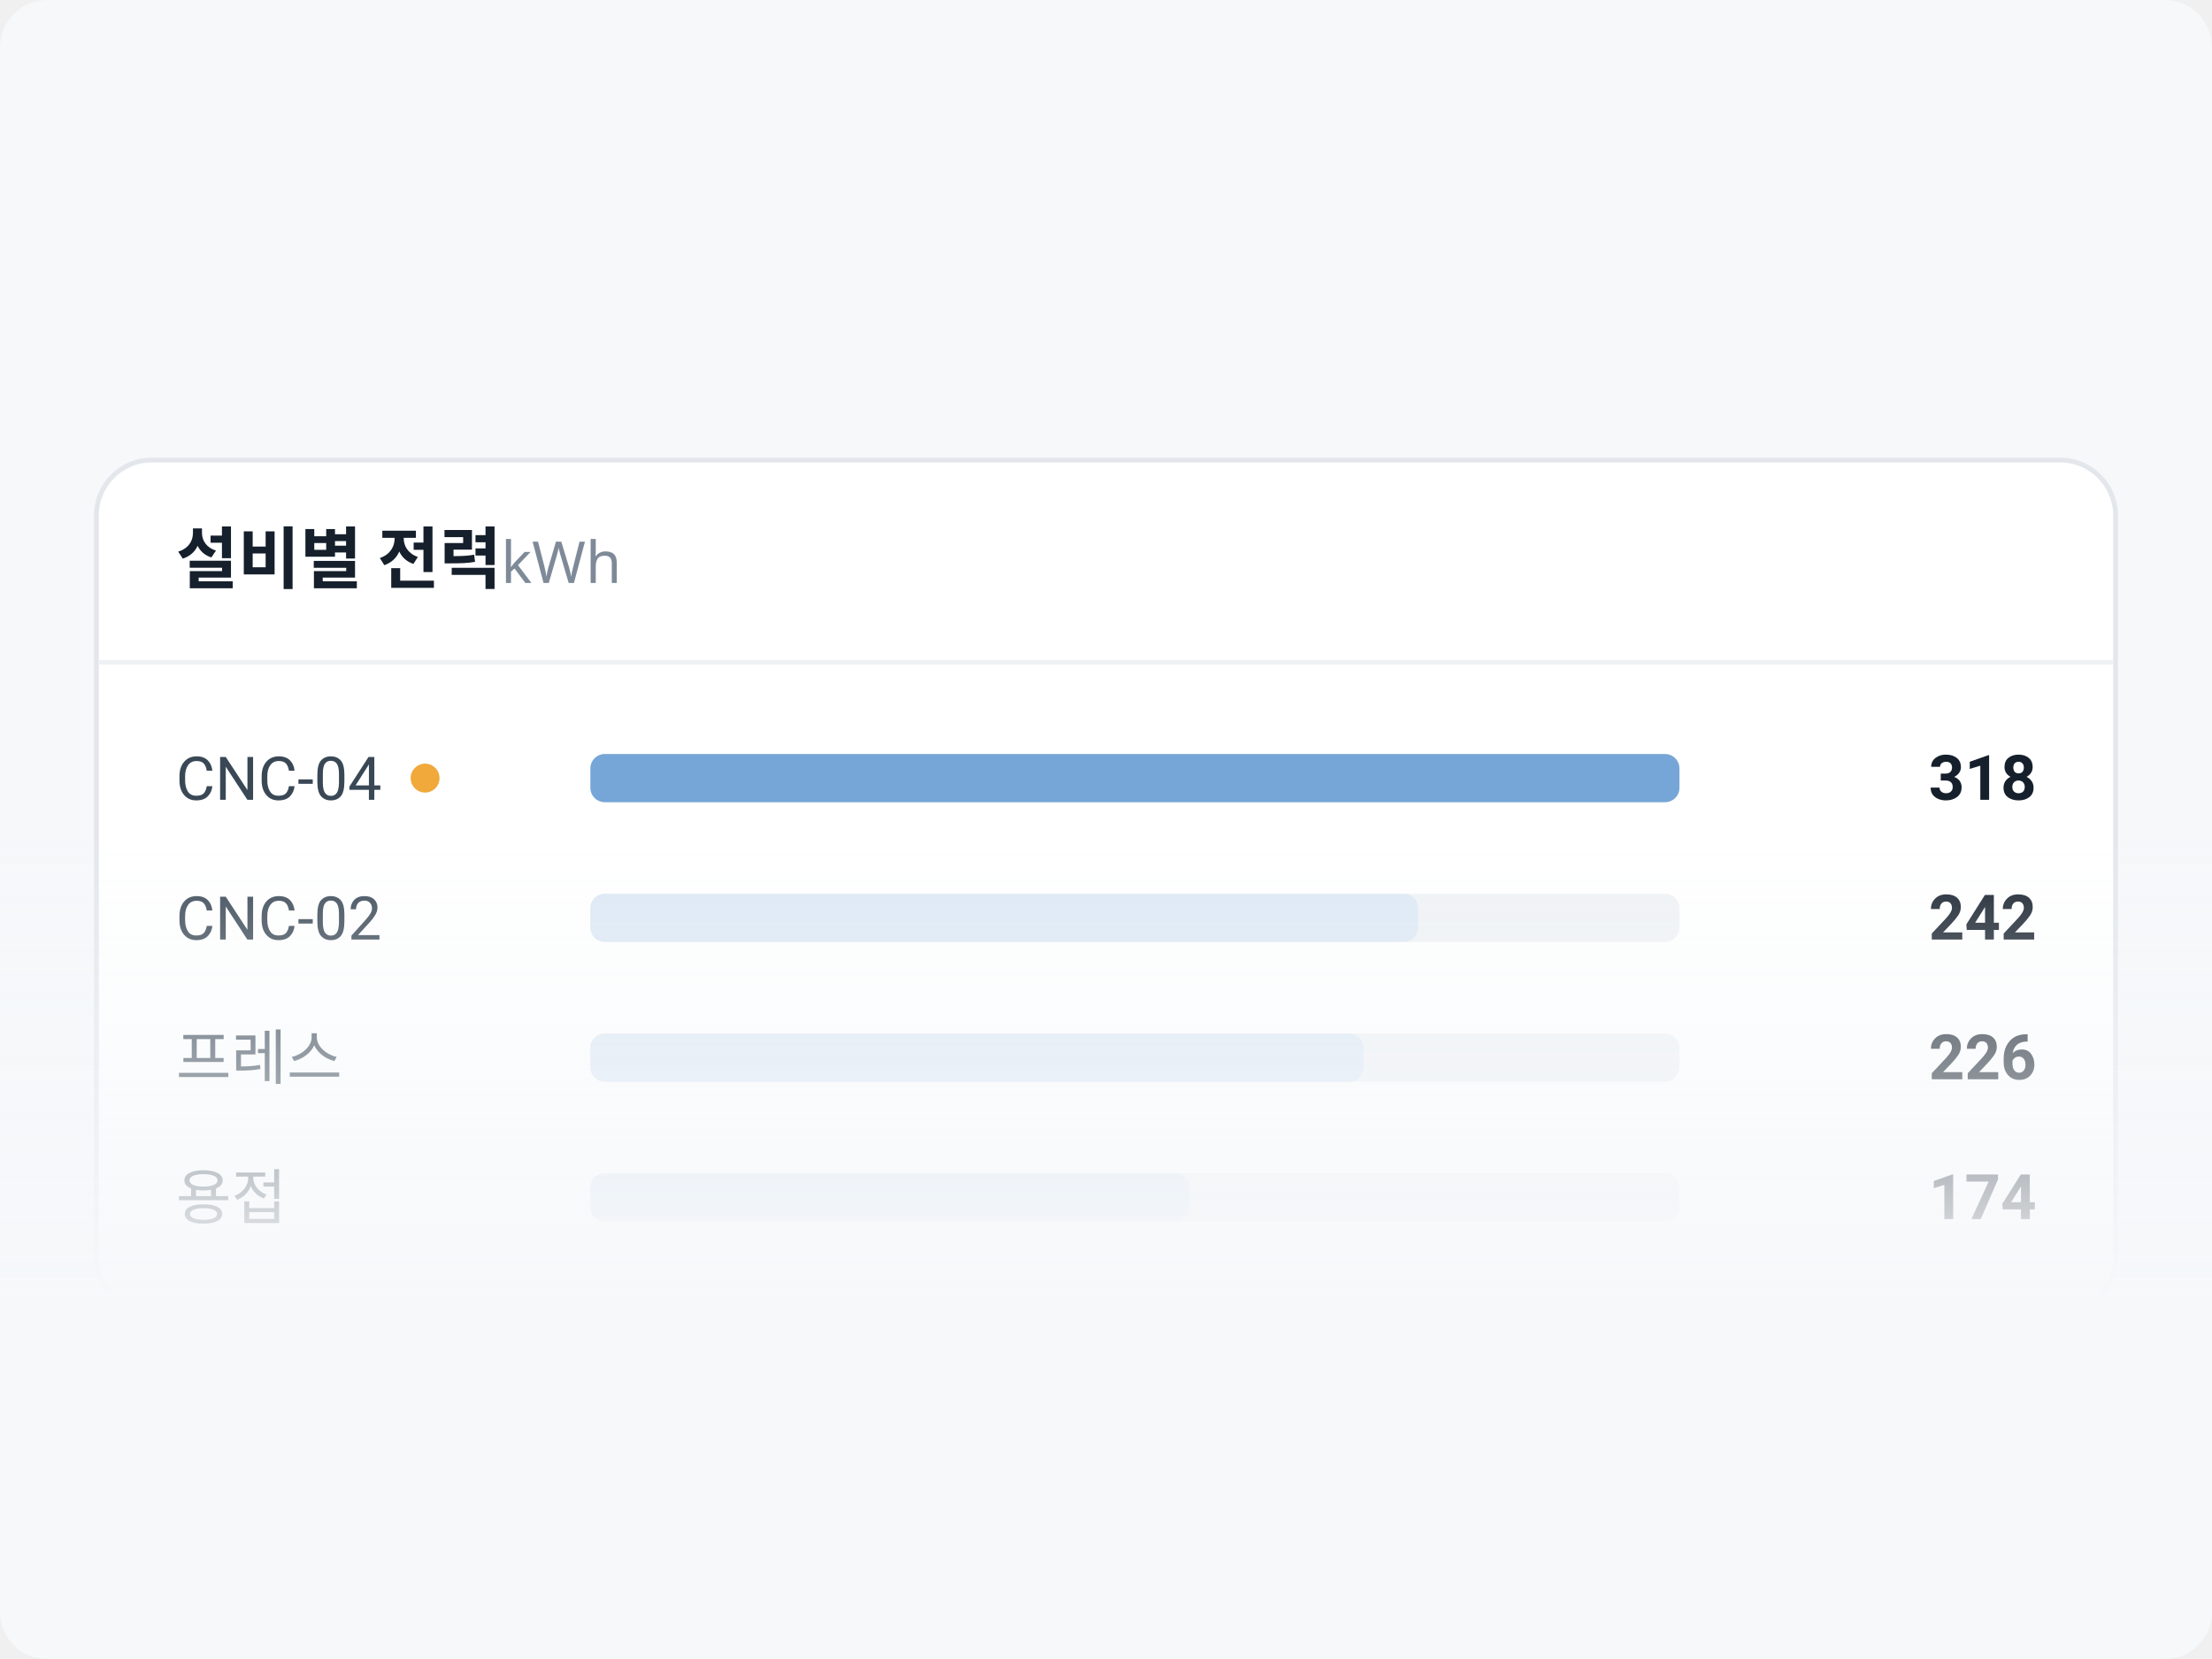
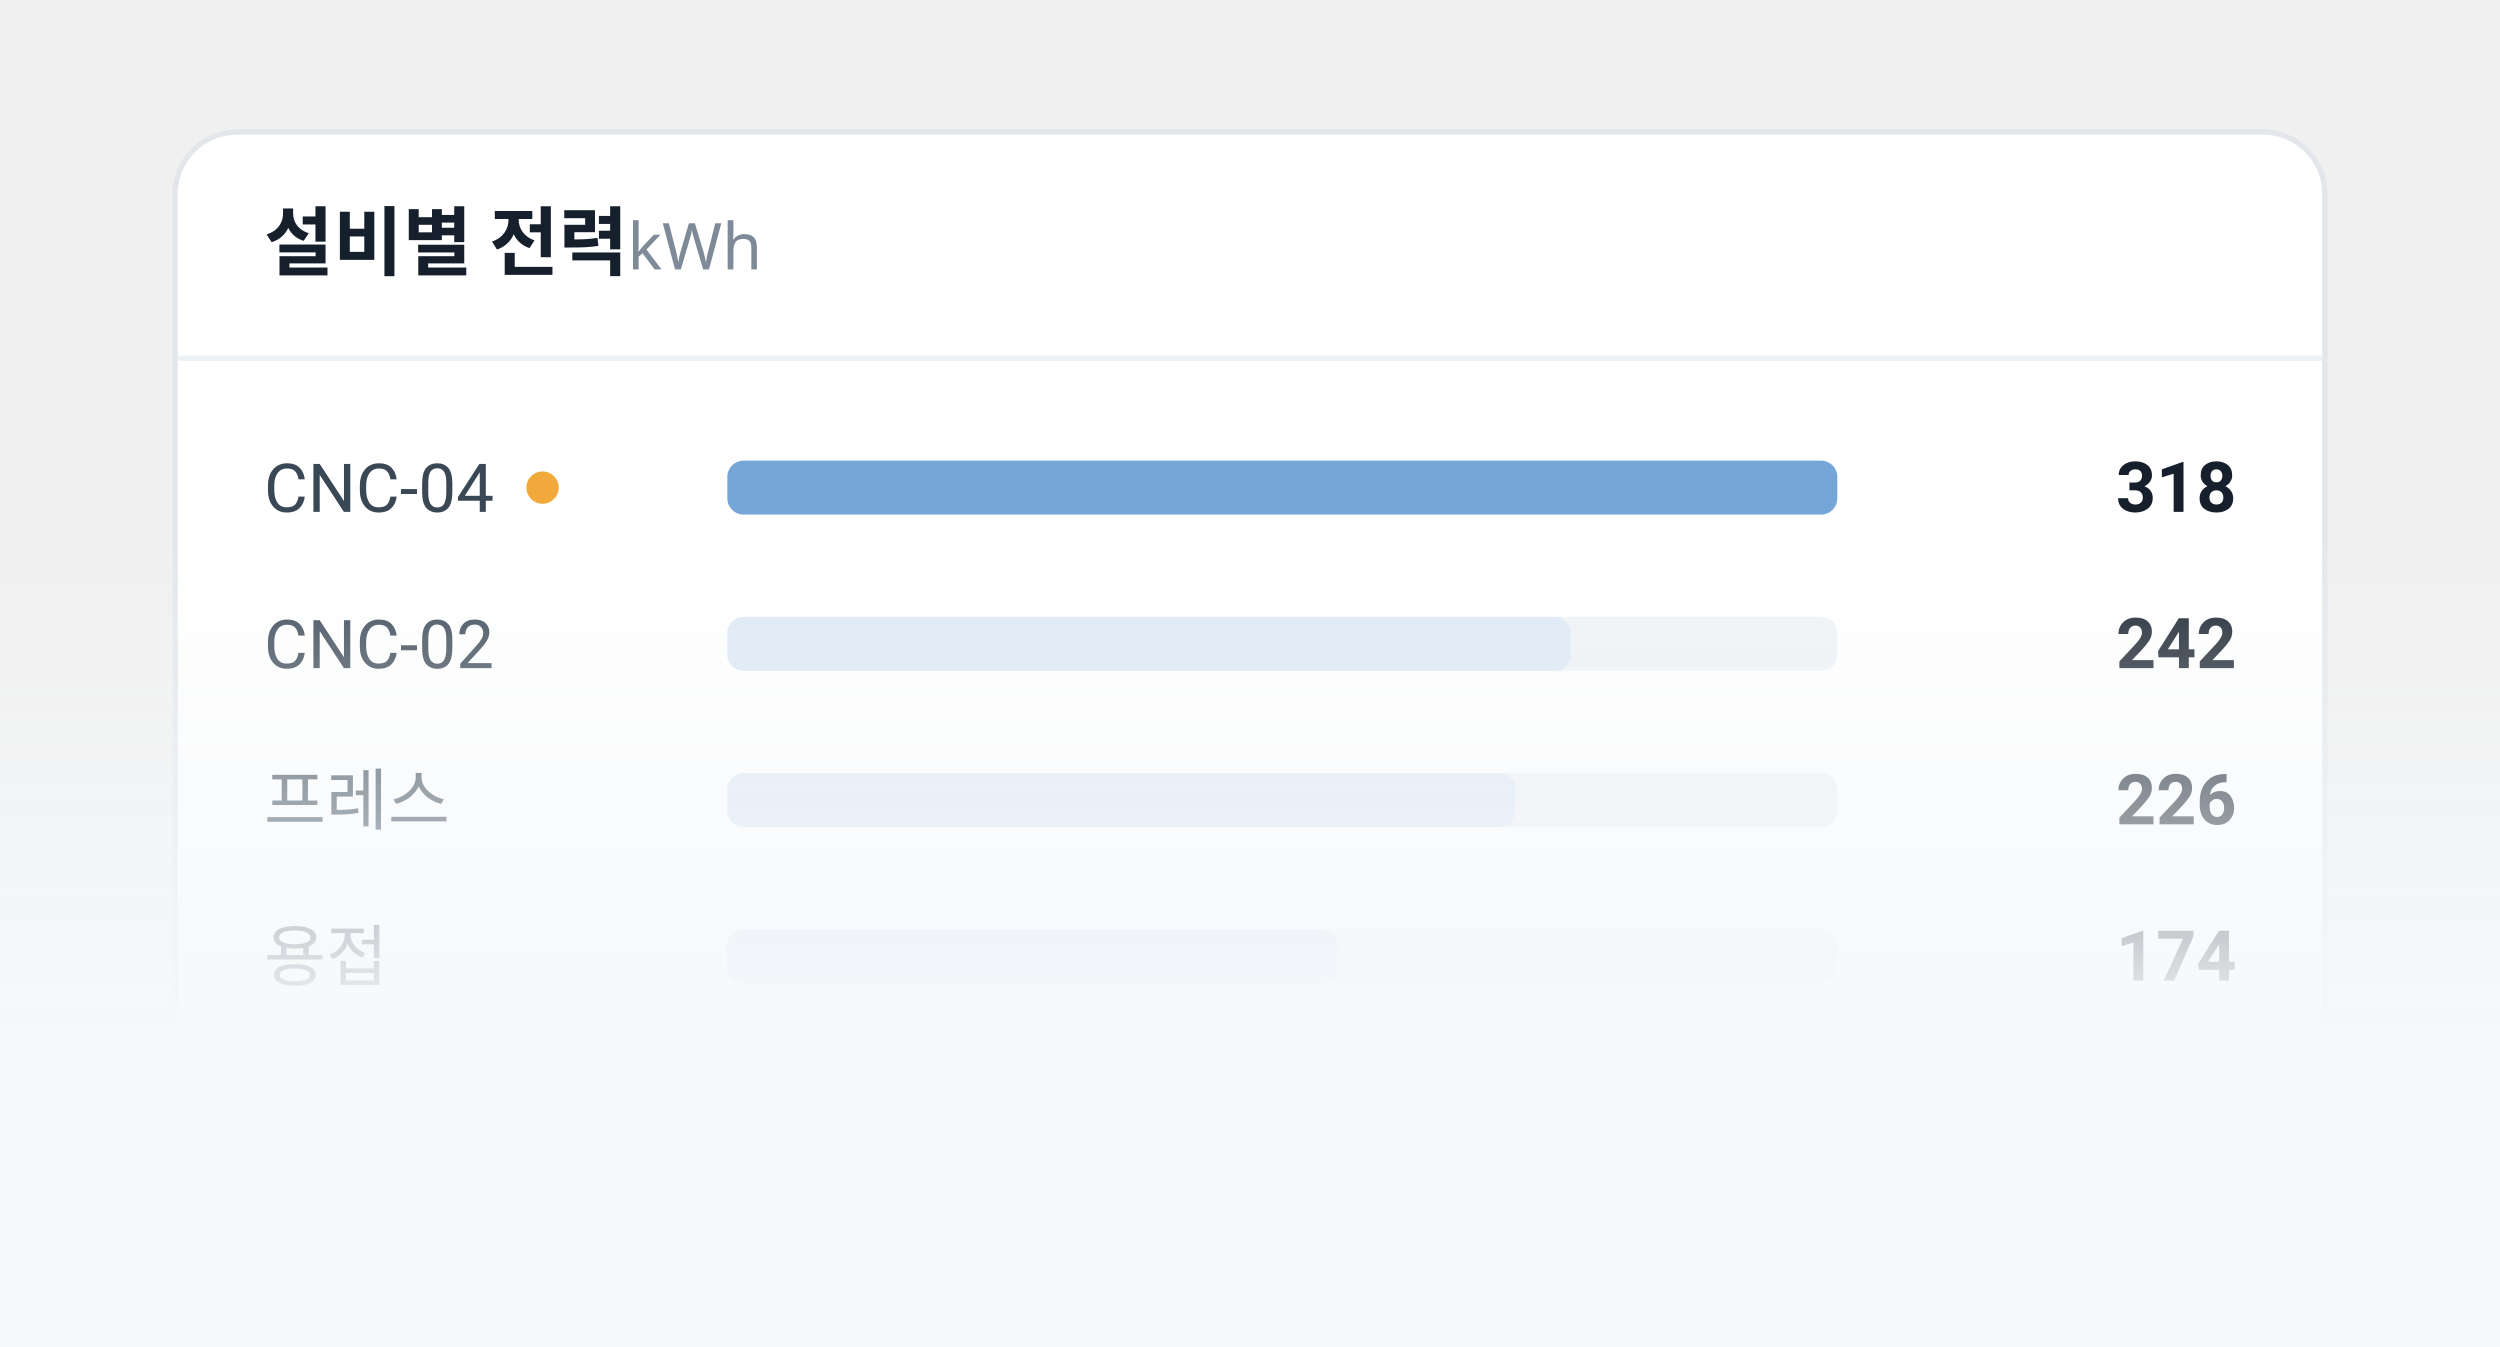
- <svg xmlns="http://www.w3.org/2000/svg" width="560" height="420" viewBox="0 0 560 420" fill="none">
+ <svg xmlns="http://www.w3.org/2000/svg" width="464" height="250" viewBox="0 0 464 250" fill="none">
  <defs>
-     <linearGradient id="fade0" x1="0" y1="210" x2="0" y2="330" gradientUnits="userSpaceOnUse">
+     <linearGradient id="fade0" x1="0" y1="98.8" x2="0" y2="192.7" gradientUnits="userSpaceOnUse">
      <stop offset="0" stop-color="#F6F8FA" stop-opacity="0" />
      <stop offset="0.5" stop-color="#F6F8FA" stop-opacity="0.5" />
      <stop offset="1" stop-color="#F6F8FA" stop-opacity="1" />
    </linearGradient>
    <clipPath id="card">
-       <rect width="560" height="420" rx="12" />
+       <rect width="464" height="250" rx="0" />
    </clipPath>
  </defs>
  <g clip-path="url(#card)">
-     <rect x="0" y="0" width="560" height="420" rx="12" fill="#F6F8FA" />
-     <g transform="translate(0 14.00)">
-       <g transform="translate(-61.60 -45.76) scale(1.22)">
-         <rect x="70.5" y="121.5" width="419" height="177" rx="11.5" fill="#FFFFFF" stroke="#E3E7EC" stroke-width="1" />
-         <line x1="71" y1="163.5" x2="489" y2="163.5" stroke="#EFF2F5" stroke-width="1" />
-         <text x="87" y="147" font-family="Pretendard" font-size="14" font-weight="600" fill="#16202C">설비별 전력</text>
-         <text x="154.47" y="147" font-family="JetBrains Mono" font-size="12" font-weight="400" fill="#7E8A98">kWh</text>
-         <text x="87" y="192" font-family="Roboto" font-size="12.5" font-weight="400" fill="#3A4856">CNC-04</text>
-         <rect x="135.7" y="184.5" width="6" height="6" rx="3" fill="#F0A93A" />
-         <rect x="173" y="182.5" width="226" height="10" rx="3" fill="#EFF2F5" />
-         <rect x="173" y="182.5" width="226" height="10" rx="3" fill="#76A6D7" />
-         <text x="450.72" y="192" font-family="Roboto" font-size="13" font-weight="600" fill="#16202C" font-variant-numeric="tabular-nums">318</text>
-         <text x="87" y="221" font-family="Roboto" font-size="12.5" font-weight="400" fill="#3A4856">CNC-02</text>
-         <rect x="173" y="211.5" width="226" height="10" rx="3" fill="#EFF2F5" />
-         <rect x="173" y="211.5" width="171.75" height="10" rx="3" fill="#DCE8F5" />
-         <text x="450.72" y="221" font-family="Roboto" font-size="13" font-weight="600" fill="#16202C" font-variant-numeric="tabular-nums">242</text>
-         <text x="87" y="250" font-family="Pretendard" font-size="12.5" font-weight="400" fill="#3A4856">프레스</text>
-         <rect x="173" y="240.5" width="226" height="10" rx="3" fill="#EFF2F5" />
-         <rect x="173" y="240.5" width="160.45" height="10" rx="3" fill="#DCE8F5" />
-         <text x="450.72" y="250" font-family="Roboto" font-size="13" font-weight="600" fill="#16202C" font-variant-numeric="tabular-nums">226</text>
-         <text x="87" y="279" font-family="Pretendard" font-size="12.5" font-weight="400" fill="#3A4856">용접</text>
-         <rect x="173" y="269.5" width="226" height="10" rx="3" fill="#EFF2F5" />
-         <rect x="173" y="269.5" width="124.3" height="10" rx="3" fill="#DCE8F5" />
-         <text x="450.72" y="279" font-family="Roboto" font-size="13" font-weight="600" fill="#16202C" font-variant-numeric="tabular-nums">174</text>
-       </g>
-     </g>
-     <rect x="0" y="210" width="560" height="210" fill="url(#fade0)" />
+     <rect x="32.5" y="24.5" width="399" height="177" rx="11.5" fill="#FFFFFF" stroke="#E3E7EC" stroke-width="1" />
+     <line x1="33" y1="66.5" x2="431" y2="66.5" stroke="#EFF2F5" stroke-width="1" />
+     <text x="49" y="50" font-family="Pretendard" font-size="14" font-weight="600" fill="#16202C">설비별 전력</text>
+     <text x="116.47" y="50" font-family="JetBrains Mono" font-size="12" font-weight="400" fill="#7E8A98">kWh</text>
+     <text x="49" y="95" font-family="Roboto" font-size="12.5" font-weight="400" fill="#3A4856">CNC-04</text>
+     <rect x="97.7" y="87.5" width="6" height="6" rx="3" fill="#F0A93A" />
+     <rect x="135" y="85.5" width="206" height="10" rx="3" fill="#EFF2F5" />
+     <rect x="135" y="85.5" width="206" height="10" rx="3" fill="#76A6D7" />
+     <text x="392.72" y="95" font-family="Roboto" font-size="13" font-weight="600" fill="#16202C" font-variant-numeric="tabular-nums">318</text>
+     <text x="49" y="124" font-family="Roboto" font-size="12.5" font-weight="400" fill="#3A4856">CNC-02</text>
+     <rect x="135" y="114.5" width="206" height="10" rx="3" fill="#EFF2F5" />
+     <rect x="135" y="114.5" width="156.55" height="10" rx="3" fill="#DCE8F5" />
+     <text x="392.72" y="124" font-family="Roboto" font-size="13" font-weight="600" fill="#16202C" font-variant-numeric="tabular-nums">242</text>
+     <text x="49" y="153" font-family="Pretendard" font-size="12.5" font-weight="400" fill="#3A4856">프레스</text>
+     <rect x="135" y="143.5" width="206" height="10" rx="3" fill="#EFF2F5" />
+     <rect x="135" y="143.5" width="146.25" height="10" rx="3" fill="#DCE8F5" />
+     <text x="392.72" y="153" font-family="Roboto" font-size="13" font-weight="600" fill="#16202C" font-variant-numeric="tabular-nums">226</text>
+     <text x="49" y="182" font-family="Pretendard" font-size="12.5" font-weight="400" fill="#3A4856">용접</text>
+     <rect x="135" y="172.5" width="206" height="10" rx="3" fill="#EFF2F5" />
+     <rect x="135" y="172.5" width="113.3" height="10" rx="3" fill="#DCE8F5" />
+     <text x="392.72" y="182" font-family="Roboto" font-size="13" font-weight="600" fill="#16202C" font-variant-numeric="tabular-nums">174</text>
+     <rect x="0" y="98.8" width="464" height="151.2" fill="url(#fade0)" />
  </g>
</svg>
